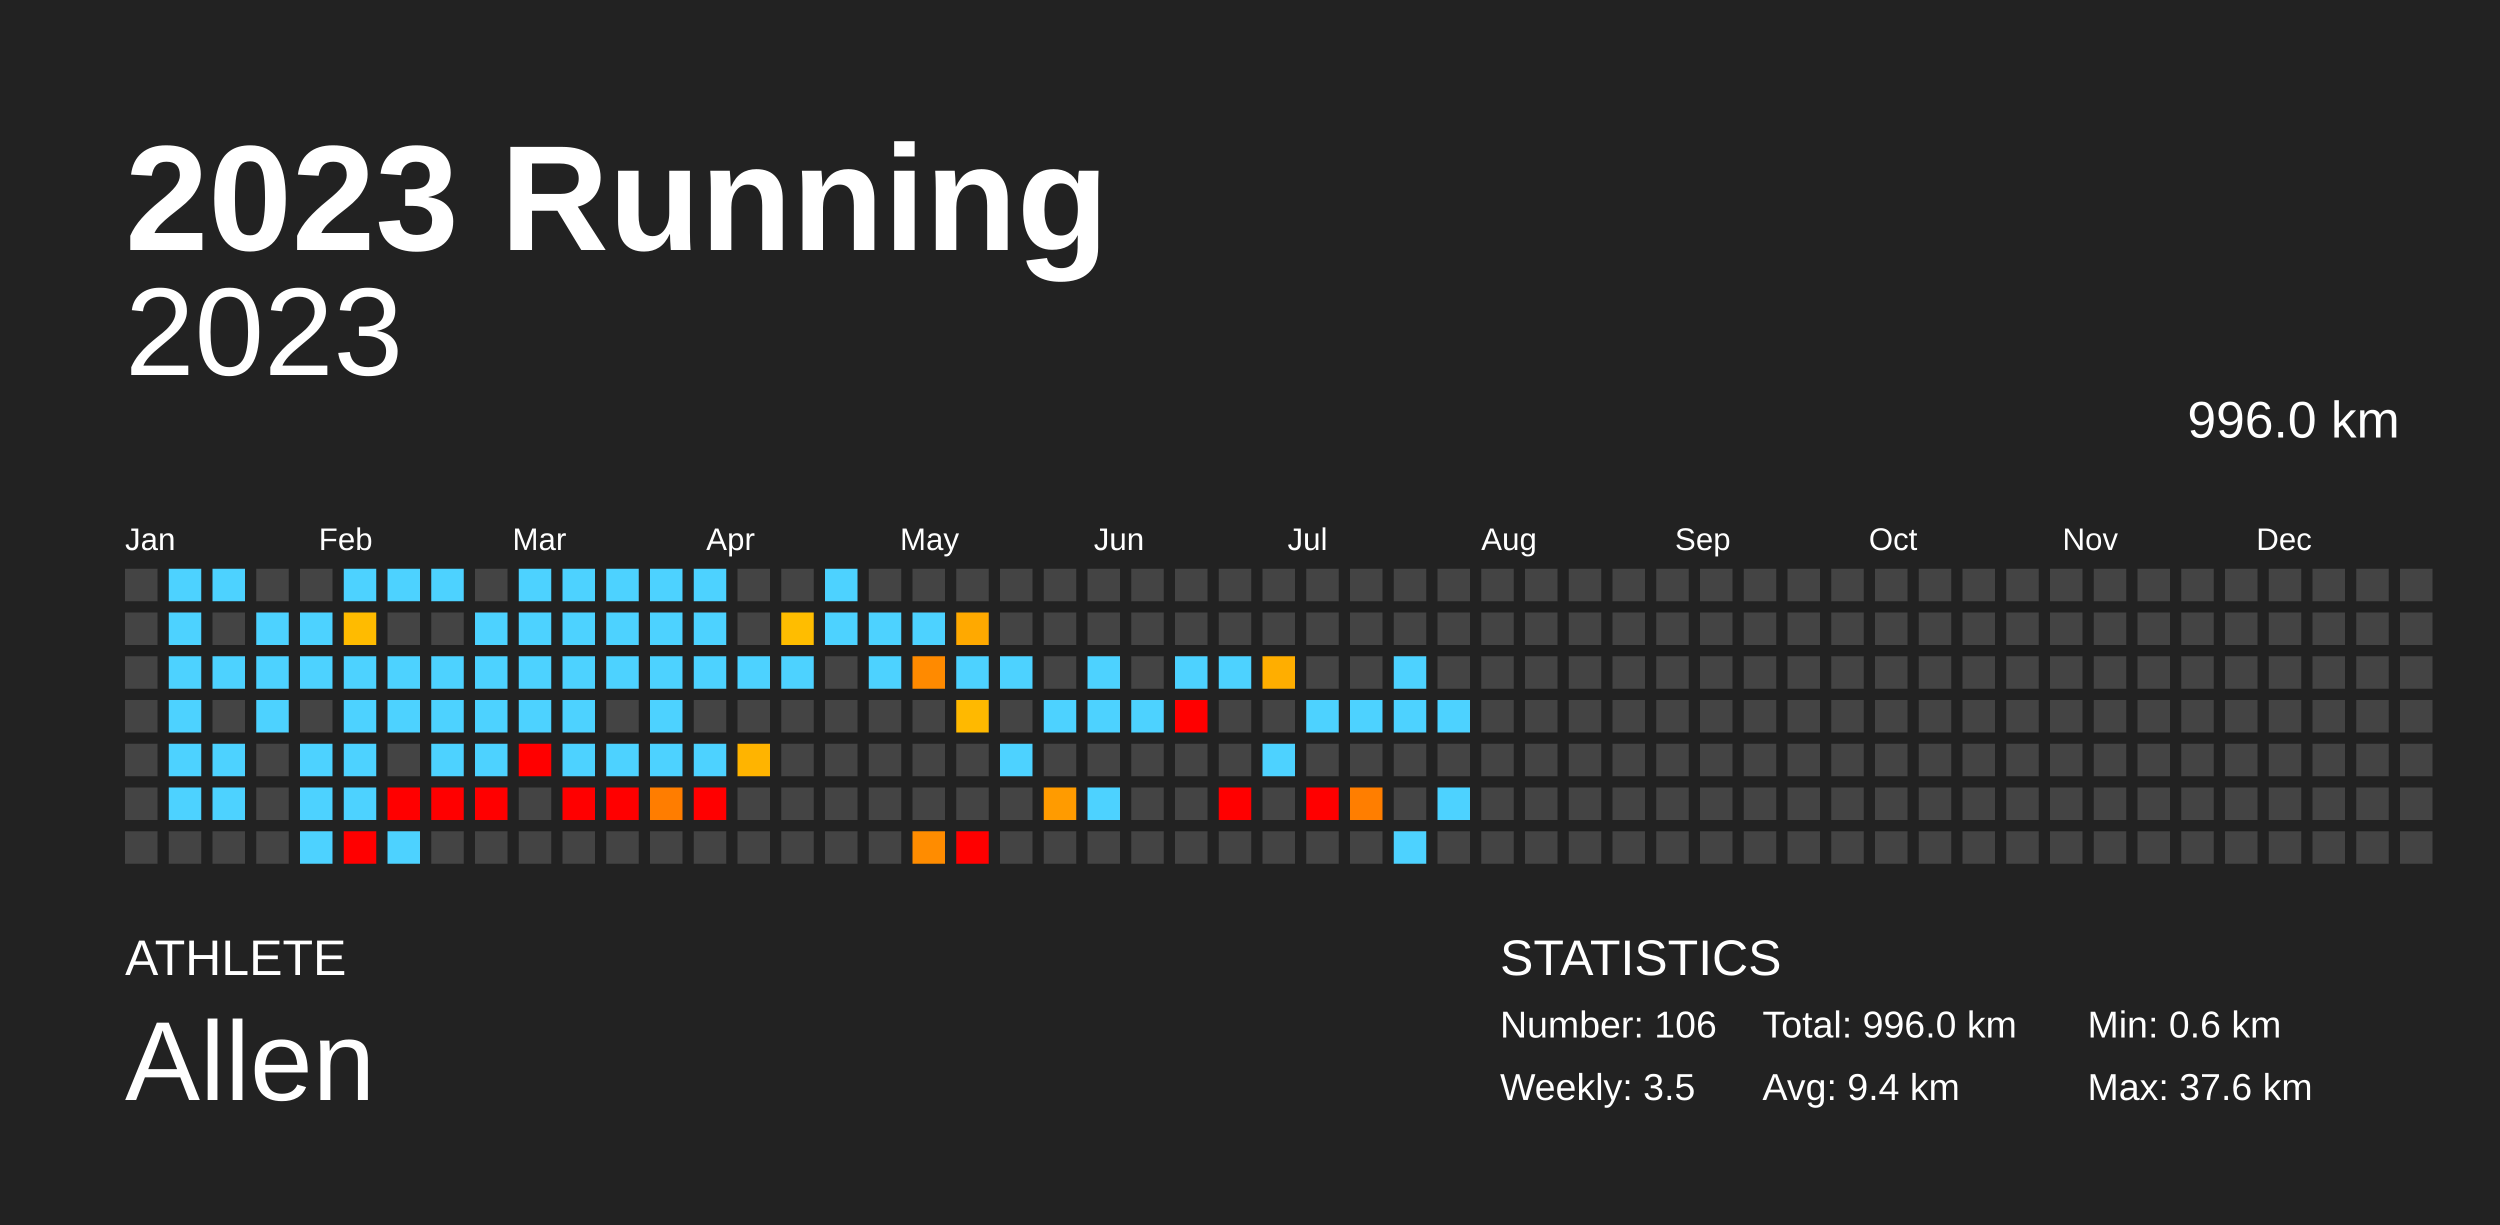
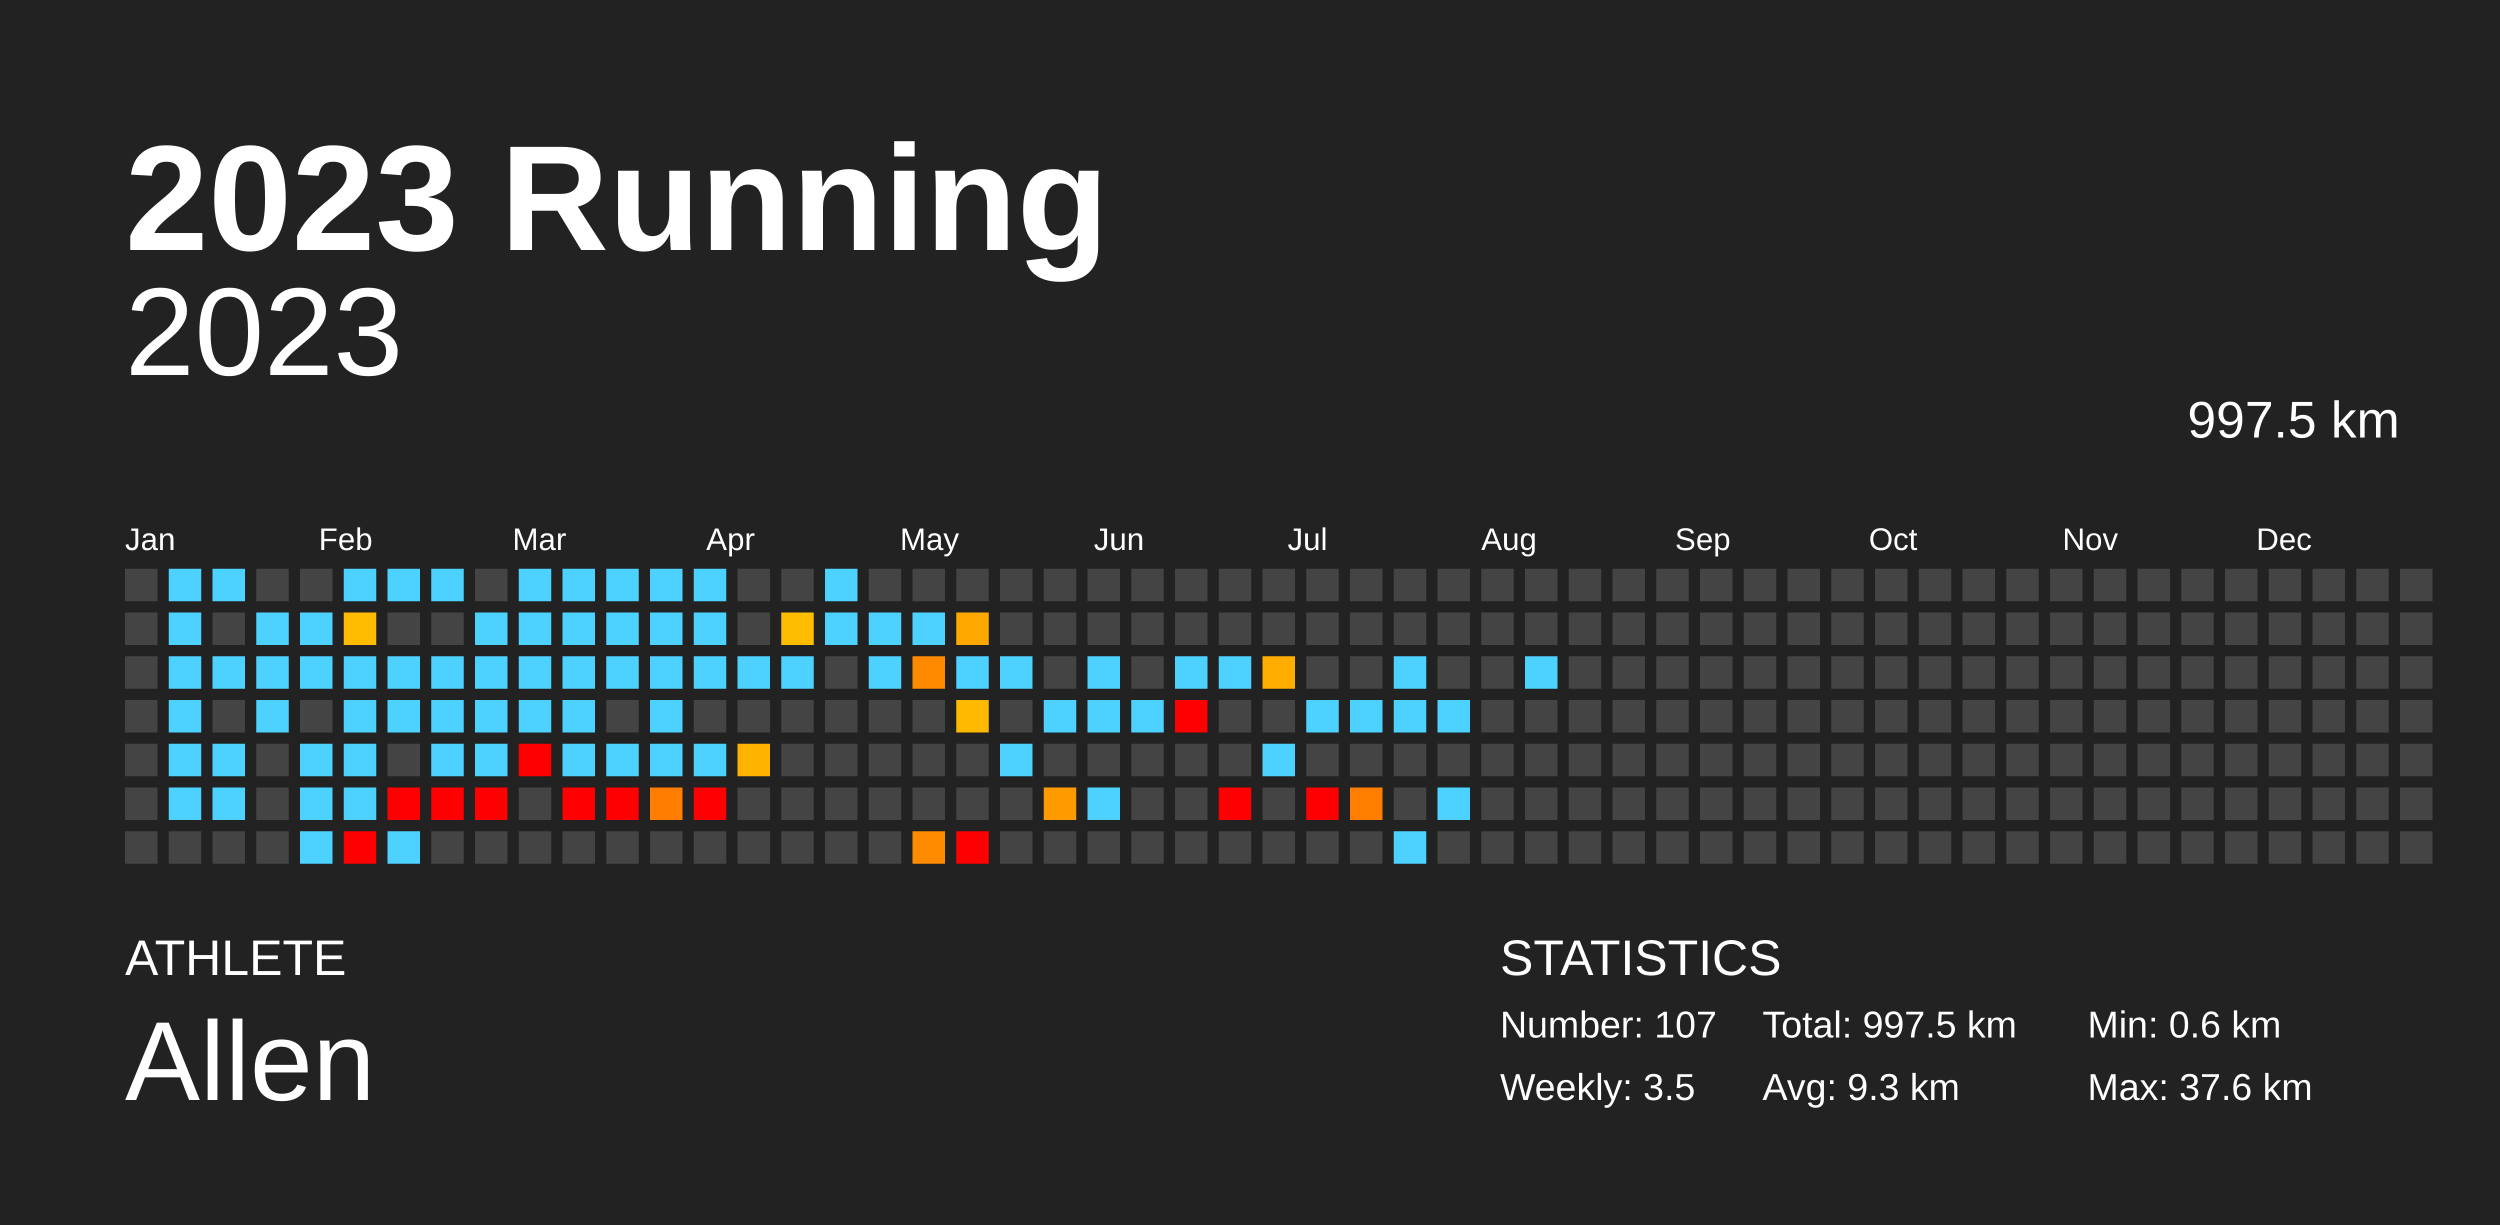
<svg xmlns="http://www.w3.org/2000/svg" baseProfile="full" height="98mm" version="1.1" viewBox="0,0,200,98" width="200mm">
  <defs />
  <rect fill="#222222" height="98" width="200" x="0" y="0" />
  <text fill="#FFFFFF" style="font-size:12px; font-family:Arial; font-weight:bold;" x="10" y="20">2023 Running</text>
  <text fill="#FFFFFF" style="font-size:4px; font-family:Arial" x="10" y="78">ATHLETE</text>
  <text fill="#FFFFFF" style="font-size:9px; font-family:Arial" x="10" y="88">Allen</text>
  <text fill="#FFFFFF" style="font-size:4px; font-family:Arial" x="120" y="78">STATISTICS</text>
-   <text fill="#FFFFFF" style="font-size:3px; font-family:Arial" x="120" y="83">Number: 106</text>
+   <text fill="#FFFFFF" style="font-size:3px; font-family:Arial" x="120" y="83">Number: 107</text>
  <text fill="#FFFFFF" style="font-size:3px; font-family:Arial" x="120" y="88">Weekly: 3.5</text>
-   <text fill="#FFFFFF" style="font-size:3px; font-family:Arial" x="141" y="83">Total: 996.0 km</text>
-   <text fill="#FFFFFF" style="font-size:3px; font-family:Arial" x="141" y="88">Avg: 9.4 km</text>
+   <text fill="#FFFFFF" style="font-size:3px; font-family:Arial" x="141" y="83">Total: 997.5 km</text>
+   <text fill="#FFFFFF" style="font-size:3px; font-family:Arial" x="141" y="88">Avg: 9.3 km</text>
  <text fill="#FFFFFF" style="font-size:3px; font-family:Arial" x="167" y="83">Min: 0.6 km</text>
  <text fill="#FFFFFF" style="font-size:3px; font-family:Arial" x="167" y="88">Max: 37.6 km</text>
  <text alignment-baseline="hanging" fill="#FFFFFF" style="font-size:10.0px; font-family:Arial;" x="10" y="30">2023</text>
-   <text alignment-baseline="hanging" fill="#FFFFFF" style="font-size:4.125px; font-family:Arial;" x="175" y="35">996.0 km</text>
+   <text alignment-baseline="hanging" fill="#FFFFFF" style="font-size:4.125px; font-family:Arial;" x="175" y="35">997.5 km</text>
  <text fill="#FFFFFF" style="font-size:2.5px; font-family:Arial" x="10.0" y="44">Jan</text>
  <text fill="#FFFFFF" style="font-size:2.5px; font-family:Arial" x="25.5" y="44">Feb</text>
  <text fill="#FFFFFF" style="font-size:2.5px; font-family:Arial" x="41.0" y="44">Mar</text>
  <text fill="#FFFFFF" style="font-size:2.5px; font-family:Arial" x="56.5" y="44">Apr</text>
  <text fill="#FFFFFF" style="font-size:2.5px; font-family:Arial" x="72.0" y="44">May</text>
  <text fill="#FFFFFF" style="font-size:2.5px; font-family:Arial" x="87.5" y="44">Jun</text>
  <text fill="#FFFFFF" style="font-size:2.5px; font-family:Arial" x="103.0" y="44">Jul</text>
  <text fill="#FFFFFF" style="font-size:2.5px; font-family:Arial" x="118.5" y="44">Aug</text>
  <text fill="#FFFFFF" style="font-size:2.5px; font-family:Arial" x="134.0" y="44">Sep</text>
  <text fill="#FFFFFF" style="font-size:2.5px; font-family:Arial" x="149.5" y="44">Oct</text>
  <text fill="#FFFFFF" style="font-size:2.5px; font-family:Arial" x="165.0" y="44">Nov</text>
  <text fill="#FFFFFF" style="font-size:2.5px; font-family:Arial" x="180.5" y="44">Dec</text>
  <rect fill="#444444" height="2.6" width="2.6" x="10.0" y="45.5" />
  <rect fill="#444444" height="2.6" width="2.6" x="10.0" y="49.0" />
  <rect fill="#444444" height="2.6" width="2.6" x="10.0" y="52.5" />
  <rect fill="#444444" height="2.6" width="2.6" x="10.0" y="56.0" />
  <rect fill="#444444" height="2.6" width="2.6" x="10.0" y="59.5" />
  <rect fill="#444444" height="2.6" width="2.6" x="10.0" y="63.0" />
  <rect fill="#444444" height="2.6" width="2.6" x="10.0" y="66.5" />
  <rect fill="#4dd2ff" height="2.6" width="2.6" x="13.5" y="45.5" />
  <rect fill="#4dd2ff" height="2.6" width="2.6" x="13.5" y="49.0" />
  <rect fill="#4dd2ff" height="2.6" width="2.6" x="13.5" y="52.5" />
  <rect fill="#4dd2ff" height="2.6" width="2.6" x="13.5" y="56.0" />
  <rect fill="#4dd2ff" height="2.6" width="2.6" x="13.5" y="59.5" />
  <rect fill="#4dd2ff" height="2.6" width="2.6" x="13.5" y="63.0" />
  <rect fill="#444444" height="2.6" width="2.6" x="13.5" y="66.5" />
  <rect fill="#4dd2ff" height="2.6" width="2.6" x="17.0" y="45.5" />
  <rect fill="#444444" height="2.6" width="2.6" x="17.0" y="49.0" />
  <rect fill="#4dd2ff" height="2.6" width="2.6" x="17.0" y="52.5" />
  <rect fill="#444444" height="2.6" width="2.6" x="17.0" y="56.0" />
  <rect fill="#4dd2ff" height="2.6" width="2.6" x="17.0" y="59.5" />
  <rect fill="#4dd2ff" height="2.6" width="2.6" x="17.0" y="63.0" />
  <rect fill="#444444" height="2.6" width="2.6" x="17.0" y="66.5" />
  <rect fill="#444444" height="2.6" width="2.6" x="20.5" y="45.5" />
  <rect fill="#4dd2ff" height="2.6" width="2.6" x="20.5" y="49.0" />
  <rect fill="#4dd2ff" height="2.6" width="2.6" x="20.5" y="52.5" />
  <rect fill="#4dd2ff" height="2.6" width="2.6" x="20.5" y="56.0" />
  <rect fill="#444444" height="2.6" width="2.6" x="20.5" y="59.5" />
  <rect fill="#444444" height="2.6" width="2.6" x="20.5" y="63.0" />
  <rect fill="#444444" height="2.6" width="2.6" x="20.5" y="66.5" />
  <rect fill="#444444" height="2.6" width="2.6" x="24.0" y="45.5" />
  <rect fill="#4dd2ff" height="2.6" width="2.6" x="24.0" y="49.0" />
  <rect fill="#4dd2ff" height="2.6" width="2.6" x="24.0" y="52.5" />
  <rect fill="#444444" height="2.6" width="2.6" x="24.0" y="56.0" />
  <rect fill="#4dd2ff" height="2.6" width="2.6" x="24.0" y="59.5" />
  <rect fill="#4dd2ff" height="2.6" width="2.6" x="24.0" y="63.0" />
  <rect fill="#4dd2ff" height="2.6" width="2.6" x="24.0" y="66.5" />
  <rect fill="#4dd2ff" height="2.6" width="2.6" x="27.5" y="45.5" />
  <rect fill="#ffbb00" height="2.6" width="2.6" x="27.5" y="49.0" />
  <rect fill="#4dd2ff" height="2.6" width="2.6" x="27.5" y="52.5" />
  <rect fill="#4dd2ff" height="2.6" width="2.6" x="27.5" y="56.0" />
  <rect fill="#4dd2ff" height="2.6" width="2.6" x="27.5" y="59.5" />
  <rect fill="#4dd2ff" height="2.6" width="2.6" x="27.5" y="63.0" />
  <rect fill="red" height="2.6" width="2.6" x="27.5" y="66.5" />
  <rect fill="#4dd2ff" height="2.6" width="2.6" x="31.0" y="45.5" />
  <rect fill="#444444" height="2.6" width="2.6" x="31.0" y="49.0" />
  <rect fill="#4dd2ff" height="2.6" width="2.6" x="31.0" y="52.5" />
  <rect fill="#4dd2ff" height="2.6" width="2.6" x="31.0" y="56.0" />
  <rect fill="#444444" height="2.6" width="2.6" x="31.0" y="59.5" />
  <rect fill="red" height="2.6" width="2.6" x="31.0" y="63.0" />
  <rect fill="#4dd2ff" height="2.6" width="2.6" x="31.0" y="66.5" />
  <rect fill="#4dd2ff" height="2.6" width="2.6" x="34.5" y="45.5" />
  <rect fill="#444444" height="2.6" width="2.6" x="34.5" y="49.0" />
  <rect fill="#4dd2ff" height="2.6" width="2.6" x="34.5" y="52.5" />
  <rect fill="#4dd2ff" height="2.6" width="2.6" x="34.5" y="56.0" />
  <rect fill="#4dd2ff" height="2.6" width="2.6" x="34.5" y="59.5" />
  <rect fill="red" height="2.6" width="2.6" x="34.5" y="63.0" />
  <rect fill="#444444" height="2.6" width="2.6" x="34.5" y="66.5" />
  <rect fill="#444444" height="2.6" width="2.6" x="38.0" y="45.5" />
  <rect fill="#4dd2ff" height="2.6" width="2.6" x="38.0" y="49.0" />
  <rect fill="#4dd2ff" height="2.6" width="2.6" x="38.0" y="52.5" />
  <rect fill="#4dd2ff" height="2.6" width="2.6" x="38.0" y="56.0" />
  <rect fill="#4dd2ff" height="2.6" width="2.6" x="38.0" y="59.5" />
  <rect fill="red" height="2.6" width="2.6" x="38.0" y="63.0" />
  <rect fill="#444444" height="2.6" width="2.6" x="38.0" y="66.5" />
  <rect fill="#4dd2ff" height="2.6" width="2.6" x="41.5" y="45.5" />
  <rect fill="#4dd2ff" height="2.6" width="2.6" x="41.5" y="49.0" />
  <rect fill="#4dd2ff" height="2.6" width="2.6" x="41.5" y="52.5" />
  <rect fill="#4dd2ff" height="2.6" width="2.6" x="41.5" y="56.0" />
  <rect fill="red" height="2.6" width="2.6" x="41.5" y="59.5" />
  <rect fill="#444444" height="2.6" width="2.6" x="41.5" y="63.0" />
  <rect fill="#444444" height="2.6" width="2.6" x="41.5" y="66.5" />
  <rect fill="#4dd2ff" height="2.6" width="2.6" x="45.0" y="45.5" />
  <rect fill="#4dd2ff" height="2.6" width="2.6" x="45.0" y="49.0" />
  <rect fill="#4dd2ff" height="2.6" width="2.6" x="45.0" y="52.5" />
  <rect fill="#4dd2ff" height="2.6" width="2.6" x="45.0" y="56.0" />
  <rect fill="#4dd2ff" height="2.6" width="2.6" x="45.0" y="59.5" />
  <rect fill="red" height="2.6" width="2.6" x="45.0" y="63.0" />
  <rect fill="#444444" height="2.6" width="2.6" x="45.0" y="66.5" />
  <rect fill="#4dd2ff" height="2.6" width="2.6" x="48.5" y="45.5" />
  <rect fill="#4dd2ff" height="2.6" width="2.6" x="48.5" y="49.0" />
  <rect fill="#4dd2ff" height="2.6" width="2.6" x="48.5" y="52.5" />
  <rect fill="#444444" height="2.6" width="2.6" x="48.5" y="56.0" />
  <rect fill="#4dd2ff" height="2.6" width="2.6" x="48.5" y="59.5" />
  <rect fill="red" height="2.6" width="2.6" x="48.5" y="63.0" />
  <rect fill="#444444" height="2.6" width="2.6" x="48.5" y="66.5" />
  <rect fill="#4dd2ff" height="2.6" width="2.6" x="52.0" y="45.5" />
  <rect fill="#4dd2ff" height="2.6" width="2.6" x="52.0" y="49.0" />
  <rect fill="#4dd2ff" height="2.6" width="2.6" x="52.0" y="52.5" />
  <rect fill="#4dd2ff" height="2.6" width="2.6" x="52.0" y="56.0" />
  <rect fill="#4dd2ff" height="2.6" width="2.6" x="52.0" y="59.5" />
  <rect fill="#ff7d00" height="2.6" width="2.6" x="52.0" y="63.0" />
  <rect fill="#444444" height="2.6" width="2.6" x="52.0" y="66.5" />
  <rect fill="#4dd2ff" height="2.6" width="2.6" x="55.5" y="45.5" />
  <rect fill="#4dd2ff" height="2.6" width="2.6" x="55.5" y="49.0" />
  <rect fill="#4dd2ff" height="2.6" width="2.6" x="55.5" y="52.5" />
  <rect fill="#444444" height="2.6" width="2.6" x="55.5" y="56.0" />
  <rect fill="#4dd2ff" height="2.6" width="2.6" x="55.5" y="59.5" />
  <rect fill="red" height="2.6" width="2.6" x="55.5" y="63.0" />
  <rect fill="#444444" height="2.6" width="2.6" x="55.5" y="66.5" />
  <rect fill="#444444" height="2.6" width="2.6" x="59.0" y="45.5" />
  <rect fill="#444444" height="2.6" width="2.6" x="59.0" y="49.0" />
  <rect fill="#4dd2ff" height="2.6" width="2.6" x="59.0" y="52.5" />
  <rect fill="#444444" height="2.6" width="2.6" x="59.0" y="56.0" />
  <rect fill="#ffb400" height="2.6" width="2.6" x="59.0" y="59.5" />
  <rect fill="#444444" height="2.6" width="2.6" x="59.0" y="63.0" />
  <rect fill="#444444" height="2.6" width="2.6" x="59.0" y="66.5" />
  <rect fill="#444444" height="2.6" width="2.6" x="62.5" y="45.5" />
  <rect fill="#ffbd00" height="2.6" width="2.6" x="62.5" y="49.0" />
  <rect fill="#4dd2ff" height="2.6" width="2.6" x="62.5" y="52.5" />
  <rect fill="#444444" height="2.6" width="2.6" x="62.5" y="56.0" />
  <rect fill="#444444" height="2.6" width="2.6" x="62.5" y="59.5" />
  <rect fill="#444444" height="2.6" width="2.6" x="62.5" y="63.0" />
  <rect fill="#444444" height="2.6" width="2.6" x="62.5" y="66.5" />
  <rect fill="#4dd2ff" height="2.6" width="2.6" x="66.0" y="45.5" />
  <rect fill="#4dd2ff" height="2.6" width="2.6" x="66.0" y="49.0" />
  <rect fill="#444444" height="2.6" width="2.6" x="66.0" y="52.5" />
  <rect fill="#444444" height="2.6" width="2.6" x="66.0" y="56.0" />
  <rect fill="#444444" height="2.6" width="2.6" x="66.0" y="59.5" />
  <rect fill="#444444" height="2.6" width="2.6" x="66.0" y="63.0" />
  <rect fill="#444444" height="2.6" width="2.6" x="66.0" y="66.5" />
  <rect fill="#444444" height="2.6" width="2.6" x="69.5" y="45.5" />
  <rect fill="#4dd2ff" height="2.6" width="2.6" x="69.5" y="49.0" />
  <rect fill="#4dd2ff" height="2.6" width="2.6" x="69.5" y="52.5" />
  <rect fill="#444444" height="2.6" width="2.6" x="69.5" y="56.0" />
  <rect fill="#444444" height="2.6" width="2.6" x="69.5" y="59.5" />
  <rect fill="#444444" height="2.6" width="2.6" x="69.5" y="63.0" />
  <rect fill="#444444" height="2.6" width="2.6" x="69.5" y="66.5" />
  <rect fill="#444444" height="2.6" width="2.6" x="73.0" y="45.5" />
  <rect fill="#4dd2ff" height="2.6" width="2.6" x="73.0" y="49.0" />
  <rect fill="#ff8a00" height="2.6" width="2.6" x="73.0" y="52.5" />
  <rect fill="#444444" height="2.6" width="2.6" x="73.0" y="56.0" />
  <rect fill="#444444" height="2.6" width="2.6" x="73.0" y="59.5" />
  <rect fill="#444444" height="2.6" width="2.6" x="73.0" y="63.0" />
  <rect fill="#ff8c00" height="2.6" width="2.6" x="73.0" y="66.5" />
  <rect fill="#444444" height="2.6" width="2.6" x="76.5" y="45.5" />
  <rect fill="#ffa900" height="2.6" width="2.6" x="76.5" y="49.0" />
  <rect fill="#4dd2ff" height="2.6" width="2.6" x="76.5" y="52.5" />
  <rect fill="#ffb900" height="2.6" width="2.6" x="76.5" y="56.0" />
  <rect fill="#444444" height="2.6" width="2.6" x="76.5" y="59.5" />
  <rect fill="#444444" height="2.6" width="2.6" x="76.5" y="63.0" />
  <rect fill="red" height="2.6" width="2.6" x="76.5" y="66.5" />
  <rect fill="#444444" height="2.6" width="2.6" x="80.0" y="45.5" />
  <rect fill="#444444" height="2.6" width="2.6" x="80.0" y="49.0" />
  <rect fill="#4dd2ff" height="2.6" width="2.6" x="80.0" y="52.5" />
  <rect fill="#444444" height="2.6" width="2.6" x="80.0" y="56.0" />
  <rect fill="#4dd2ff" height="2.6" width="2.6" x="80.0" y="59.5" />
  <rect fill="#444444" height="2.6" width="2.6" x="80.0" y="63.0" />
  <rect fill="#444444" height="2.6" width="2.6" x="80.0" y="66.5" />
  <rect fill="#444444" height="2.6" width="2.6" x="83.5" y="45.5" />
  <rect fill="#444444" height="2.6" width="2.6" x="83.5" y="49.0" />
  <rect fill="#444444" height="2.6" width="2.6" x="83.5" y="52.5" />
  <rect fill="#4dd2ff" height="2.6" width="2.6" x="83.5" y="56.0" />
  <rect fill="#444444" height="2.6" width="2.6" x="83.5" y="59.5" />
  <rect fill="#ff9b00" height="2.6" width="2.6" x="83.5" y="63.0" />
  <rect fill="#444444" height="2.6" width="2.6" x="83.5" y="66.5" />
  <rect fill="#444444" height="2.6" width="2.6" x="87.0" y="45.5" />
  <rect fill="#444444" height="2.6" width="2.6" x="87.0" y="49.0" />
  <rect fill="#4dd2ff" height="2.6" width="2.6" x="87.0" y="52.5" />
  <rect fill="#4dd2ff" height="2.6" width="2.6" x="87.0" y="56.0" />
  <rect fill="#444444" height="2.6" width="2.6" x="87.0" y="59.5" />
  <rect fill="#4dd2ff" height="2.6" width="2.6" x="87.0" y="63.0" />
  <rect fill="#444444" height="2.6" width="2.6" x="87.0" y="66.5" />
  <rect fill="#444444" height="2.6" width="2.6" x="90.5" y="45.5" />
  <rect fill="#444444" height="2.6" width="2.6" x="90.5" y="49.0" />
  <rect fill="#444444" height="2.6" width="2.6" x="90.5" y="52.5" />
  <rect fill="#4dd2ff" height="2.6" width="2.6" x="90.5" y="56.0" />
  <rect fill="#444444" height="2.6" width="2.6" x="90.5" y="59.5" />
  <rect fill="#444444" height="2.6" width="2.6" x="90.5" y="63.0" />
  <rect fill="#444444" height="2.6" width="2.6" x="90.5" y="66.5" />
  <rect fill="#444444" height="2.6" width="2.6" x="94.0" y="45.5" />
  <rect fill="#444444" height="2.6" width="2.6" x="94.0" y="49.0" />
  <rect fill="#4dd2ff" height="2.6" width="2.6" x="94.0" y="52.5" />
  <rect fill="red" height="2.6" width="2.6" x="94.0" y="56.0" />
  <rect fill="#444444" height="2.6" width="2.6" x="94.0" y="59.5" />
  <rect fill="#444444" height="2.6" width="2.6" x="94.0" y="63.0" />
  <rect fill="#444444" height="2.6" width="2.6" x="94.0" y="66.5" />
  <rect fill="#444444" height="2.6" width="2.6" x="97.5" y="45.5" />
  <rect fill="#444444" height="2.6" width="2.6" x="97.5" y="49.0" />
  <rect fill="#4dd2ff" height="2.6" width="2.6" x="97.5" y="52.5" />
  <rect fill="#444444" height="2.6" width="2.6" x="97.5" y="56.0" />
  <rect fill="#444444" height="2.6" width="2.6" x="97.5" y="59.5" />
  <rect fill="red" height="2.6" width="2.6" x="97.5" y="63.0" />
  <rect fill="#444444" height="2.6" width="2.6" x="97.5" y="66.5" />
  <rect fill="#444444" height="2.6" width="2.6" x="101.0" y="45.5" />
  <rect fill="#444444" height="2.6" width="2.6" x="101.0" y="49.0" />
  <rect fill="#ffae00" height="2.6" width="2.6" x="101.0" y="52.5" />
  <rect fill="#444444" height="2.6" width="2.6" x="101.0" y="56.0" />
  <rect fill="#4dd2ff" height="2.6" width="2.6" x="101.0" y="59.5" />
  <rect fill="#444444" height="2.6" width="2.6" x="101.0" y="63.0" />
  <rect fill="#444444" height="2.6" width="2.6" x="101.0" y="66.5" />
  <rect fill="#444444" height="2.6" width="2.6" x="104.5" y="45.5" />
  <rect fill="#444444" height="2.6" width="2.6" x="104.5" y="49.0" />
  <rect fill="#444444" height="2.6" width="2.6" x="104.5" y="52.5" />
  <rect fill="#4dd2ff" height="2.6" width="2.6" x="104.5" y="56.0" />
  <rect fill="#444444" height="2.6" width="2.6" x="104.5" y="59.5" />
  <rect fill="red" height="2.6" width="2.6" x="104.5" y="63.0" />
  <rect fill="#444444" height="2.6" width="2.6" x="104.5" y="66.5" />
  <rect fill="#444444" height="2.6" width="2.6" x="108.0" y="45.5" />
  <rect fill="#444444" height="2.6" width="2.6" x="108.0" y="49.0" />
  <rect fill="#444444" height="2.6" width="2.6" x="108.0" y="52.5" />
  <rect fill="#4dd2ff" height="2.6" width="2.6" x="108.0" y="56.0" />
  <rect fill="#444444" height="2.6" width="2.6" x="108.0" y="59.5" />
  <rect fill="#ff7e00" height="2.6" width="2.6" x="108.0" y="63.0" />
  <rect fill="#444444" height="2.6" width="2.6" x="108.0" y="66.5" />
  <rect fill="#444444" height="2.6" width="2.6" x="111.5" y="45.5" />
  <rect fill="#444444" height="2.6" width="2.6" x="111.5" y="49.0" />
  <rect fill="#4dd2ff" height="2.6" width="2.6" x="111.5" y="52.5" />
  <rect fill="#4dd2ff" height="2.6" width="2.6" x="111.5" y="56.0" />
  <rect fill="#444444" height="2.6" width="2.6" x="111.5" y="59.5" />
  <rect fill="#444444" height="2.6" width="2.6" x="111.5" y="63.0" />
  <rect fill="#4dd2ff" height="2.6" width="2.6" x="111.5" y="66.5" />
  <rect fill="#444444" height="2.6" width="2.6" x="115.0" y="45.5" />
  <rect fill="#444444" height="2.6" width="2.6" x="115.0" y="49.0" />
  <rect fill="#444444" height="2.6" width="2.6" x="115.0" y="52.5" />
  <rect fill="#4dd2ff" height="2.6" width="2.6" x="115.0" y="56.0" />
  <rect fill="#444444" height="2.6" width="2.6" x="115.0" y="59.5" />
  <rect fill="#4dd2ff" height="2.6" width="2.6" x="115.0" y="63.0" />
  <rect fill="#444444" height="2.6" width="2.6" x="115.0" y="66.5" />
  <rect fill="#444444" height="2.6" width="2.6" x="118.5" y="45.5" />
  <rect fill="#444444" height="2.6" width="2.6" x="118.5" y="49.0" />
  <rect fill="#444444" height="2.6" width="2.6" x="118.5" y="52.5" />
  <rect fill="#444444" height="2.6" width="2.6" x="118.5" y="56.0" />
  <rect fill="#444444" height="2.6" width="2.6" x="118.5" y="59.5" />
  <rect fill="#444444" height="2.6" width="2.6" x="118.5" y="63.0" />
  <rect fill="#444444" height="2.6" width="2.6" x="118.5" y="66.5" />
  <rect fill="#444444" height="2.6" width="2.6" x="122.0" y="45.5" />
  <rect fill="#444444" height="2.6" width="2.6" x="122.0" y="49.0" />
-   <rect fill="#444444" height="2.6" width="2.6" x="122.0" y="52.5" />
+   <rect fill="#4dd2ff" height="2.6" width="2.6" x="122.0" y="52.5" />
  <rect fill="#444444" height="2.6" width="2.6" x="122.0" y="56.0" />
  <rect fill="#444444" height="2.6" width="2.6" x="122.0" y="59.5" />
  <rect fill="#444444" height="2.6" width="2.6" x="122.0" y="63.0" />
  <rect fill="#444444" height="2.6" width="2.6" x="122.0" y="66.5" />
  <rect fill="#444444" height="2.6" width="2.6" x="125.5" y="45.5" />
  <rect fill="#444444" height="2.6" width="2.6" x="125.5" y="49.0" />
  <rect fill="#444444" height="2.6" width="2.6" x="125.5" y="52.5" />
  <rect fill="#444444" height="2.6" width="2.6" x="125.5" y="56.0" />
  <rect fill="#444444" height="2.6" width="2.6" x="125.5" y="59.5" />
  <rect fill="#444444" height="2.6" width="2.6" x="125.5" y="63.0" />
  <rect fill="#444444" height="2.6" width="2.6" x="125.5" y="66.5" />
  <rect fill="#444444" height="2.6" width="2.6" x="129.0" y="45.5" />
  <rect fill="#444444" height="2.6" width="2.6" x="129.0" y="49.0" />
  <rect fill="#444444" height="2.6" width="2.6" x="129.0" y="52.5" />
  <rect fill="#444444" height="2.6" width="2.6" x="129.0" y="56.0" />
  <rect fill="#444444" height="2.6" width="2.6" x="129.0" y="59.5" />
  <rect fill="#444444" height="2.6" width="2.6" x="129.0" y="63.0" />
  <rect fill="#444444" height="2.6" width="2.6" x="129.0" y="66.5" />
  <rect fill="#444444" height="2.6" width="2.6" x="132.5" y="45.5" />
  <rect fill="#444444" height="2.6" width="2.6" x="132.5" y="49.0" />
  <rect fill="#444444" height="2.6" width="2.6" x="132.5" y="52.5" />
  <rect fill="#444444" height="2.6" width="2.6" x="132.5" y="56.0" />
  <rect fill="#444444" height="2.6" width="2.6" x="132.5" y="59.5" />
  <rect fill="#444444" height="2.6" width="2.6" x="132.5" y="63.0" />
  <rect fill="#444444" height="2.6" width="2.6" x="132.5" y="66.5" />
  <rect fill="#444444" height="2.6" width="2.6" x="136.0" y="45.5" />
  <rect fill="#444444" height="2.6" width="2.6" x="136.0" y="49.0" />
  <rect fill="#444444" height="2.6" width="2.6" x="136.0" y="52.5" />
  <rect fill="#444444" height="2.6" width="2.6" x="136.0" y="56.0" />
  <rect fill="#444444" height="2.6" width="2.6" x="136.0" y="59.5" />
  <rect fill="#444444" height="2.6" width="2.6" x="136.0" y="63.0" />
  <rect fill="#444444" height="2.6" width="2.6" x="136.0" y="66.5" />
  <rect fill="#444444" height="2.6" width="2.6" x="139.5" y="45.5" />
  <rect fill="#444444" height="2.6" width="2.6" x="139.5" y="49.0" />
  <rect fill="#444444" height="2.6" width="2.6" x="139.5" y="52.5" />
  <rect fill="#444444" height="2.6" width="2.6" x="139.5" y="56.0" />
  <rect fill="#444444" height="2.6" width="2.6" x="139.5" y="59.5" />
  <rect fill="#444444" height="2.6" width="2.6" x="139.5" y="63.0" />
  <rect fill="#444444" height="2.6" width="2.6" x="139.5" y="66.5" />
  <rect fill="#444444" height="2.6" width="2.6" x="143.0" y="45.5" />
  <rect fill="#444444" height="2.6" width="2.6" x="143.0" y="49.0" />
  <rect fill="#444444" height="2.6" width="2.6" x="143.0" y="52.5" />
  <rect fill="#444444" height="2.6" width="2.6" x="143.0" y="56.0" />
  <rect fill="#444444" height="2.6" width="2.6" x="143.0" y="59.5" />
  <rect fill="#444444" height="2.6" width="2.6" x="143.0" y="63.0" />
  <rect fill="#444444" height="2.6" width="2.6" x="143.0" y="66.5" />
  <rect fill="#444444" height="2.6" width="2.6" x="146.5" y="45.5" />
  <rect fill="#444444" height="2.6" width="2.6" x="146.5" y="49.0" />
  <rect fill="#444444" height="2.6" width="2.6" x="146.5" y="52.5" />
  <rect fill="#444444" height="2.6" width="2.6" x="146.5" y="56.0" />
  <rect fill="#444444" height="2.6" width="2.6" x="146.5" y="59.5" />
  <rect fill="#444444" height="2.6" width="2.6" x="146.5" y="63.0" />
  <rect fill="#444444" height="2.6" width="2.6" x="146.5" y="66.5" />
  <rect fill="#444444" height="2.6" width="2.6" x="150.0" y="45.5" />
  <rect fill="#444444" height="2.6" width="2.6" x="150.0" y="49.0" />
  <rect fill="#444444" height="2.6" width="2.6" x="150.0" y="52.5" />
  <rect fill="#444444" height="2.6" width="2.6" x="150.0" y="56.0" />
  <rect fill="#444444" height="2.6" width="2.6" x="150.0" y="59.5" />
  <rect fill="#444444" height="2.6" width="2.6" x="150.0" y="63.0" />
  <rect fill="#444444" height="2.6" width="2.6" x="150.0" y="66.5" />
  <rect fill="#444444" height="2.6" width="2.6" x="153.5" y="45.5" />
  <rect fill="#444444" height="2.6" width="2.6" x="153.5" y="49.0" />
  <rect fill="#444444" height="2.6" width="2.6" x="153.5" y="52.5" />
  <rect fill="#444444" height="2.6" width="2.6" x="153.5" y="56.0" />
  <rect fill="#444444" height="2.6" width="2.6" x="153.5" y="59.5" />
  <rect fill="#444444" height="2.6" width="2.6" x="153.5" y="63.0" />
  <rect fill="#444444" height="2.6" width="2.6" x="153.5" y="66.5" />
  <rect fill="#444444" height="2.6" width="2.6" x="157.0" y="45.5" />
  <rect fill="#444444" height="2.6" width="2.6" x="157.0" y="49.0" />
  <rect fill="#444444" height="2.6" width="2.6" x="157.0" y="52.5" />
  <rect fill="#444444" height="2.6" width="2.6" x="157.0" y="56.0" />
  <rect fill="#444444" height="2.6" width="2.6" x="157.0" y="59.5" />
  <rect fill="#444444" height="2.6" width="2.6" x="157.0" y="63.0" />
  <rect fill="#444444" height="2.6" width="2.6" x="157.0" y="66.5" />
  <rect fill="#444444" height="2.6" width="2.6" x="160.5" y="45.5" />
  <rect fill="#444444" height="2.6" width="2.6" x="160.5" y="49.0" />
  <rect fill="#444444" height="2.6" width="2.6" x="160.5" y="52.5" />
  <rect fill="#444444" height="2.6" width="2.6" x="160.5" y="56.0" />
  <rect fill="#444444" height="2.6" width="2.6" x="160.5" y="59.5" />
  <rect fill="#444444" height="2.6" width="2.6" x="160.5" y="63.0" />
  <rect fill="#444444" height="2.6" width="2.6" x="160.5" y="66.5" />
  <rect fill="#444444" height="2.6" width="2.6" x="164.0" y="45.5" />
  <rect fill="#444444" height="2.6" width="2.6" x="164.0" y="49.0" />
  <rect fill="#444444" height="2.6" width="2.6" x="164.0" y="52.5" />
  <rect fill="#444444" height="2.6" width="2.6" x="164.0" y="56.0" />
  <rect fill="#444444" height="2.6" width="2.6" x="164.0" y="59.5" />
  <rect fill="#444444" height="2.6" width="2.6" x="164.0" y="63.0" />
  <rect fill="#444444" height="2.6" width="2.6" x="164.0" y="66.5" />
  <rect fill="#444444" height="2.6" width="2.6" x="167.5" y="45.5" />
  <rect fill="#444444" height="2.6" width="2.6" x="167.5" y="49.0" />
  <rect fill="#444444" height="2.6" width="2.6" x="167.5" y="52.5" />
  <rect fill="#444444" height="2.6" width="2.6" x="167.5" y="56.0" />
  <rect fill="#444444" height="2.6" width="2.6" x="167.5" y="59.5" />
  <rect fill="#444444" height="2.6" width="2.6" x="167.5" y="63.0" />
  <rect fill="#444444" height="2.6" width="2.6" x="167.5" y="66.5" />
  <rect fill="#444444" height="2.6" width="2.6" x="171.0" y="45.5" />
  <rect fill="#444444" height="2.6" width="2.6" x="171.0" y="49.0" />
  <rect fill="#444444" height="2.6" width="2.6" x="171.0" y="52.5" />
  <rect fill="#444444" height="2.6" width="2.6" x="171.0" y="56.0" />
  <rect fill="#444444" height="2.6" width="2.6" x="171.0" y="59.5" />
  <rect fill="#444444" height="2.6" width="2.6" x="171.0" y="63.0" />
  <rect fill="#444444" height="2.6" width="2.6" x="171.0" y="66.5" />
  <rect fill="#444444" height="2.6" width="2.6" x="174.5" y="45.5" />
  <rect fill="#444444" height="2.6" width="2.6" x="174.5" y="49.0" />
  <rect fill="#444444" height="2.6" width="2.6" x="174.5" y="52.5" />
  <rect fill="#444444" height="2.6" width="2.6" x="174.5" y="56.0" />
  <rect fill="#444444" height="2.6" width="2.6" x="174.5" y="59.5" />
  <rect fill="#444444" height="2.6" width="2.6" x="174.5" y="63.0" />
  <rect fill="#444444" height="2.6" width="2.6" x="174.5" y="66.5" />
  <rect fill="#444444" height="2.6" width="2.6" x="178.0" y="45.5" />
  <rect fill="#444444" height="2.6" width="2.6" x="178.0" y="49.0" />
  <rect fill="#444444" height="2.6" width="2.6" x="178.0" y="52.5" />
  <rect fill="#444444" height="2.6" width="2.6" x="178.0" y="56.0" />
  <rect fill="#444444" height="2.6" width="2.6" x="178.0" y="59.5" />
  <rect fill="#444444" height="2.6" width="2.6" x="178.0" y="63.0" />
  <rect fill="#444444" height="2.6" width="2.6" x="178.0" y="66.5" />
  <rect fill="#444444" height="2.6" width="2.6" x="181.5" y="45.5" />
  <rect fill="#444444" height="2.6" width="2.6" x="181.5" y="49.0" />
  <rect fill="#444444" height="2.6" width="2.6" x="181.5" y="52.5" />
  <rect fill="#444444" height="2.6" width="2.6" x="181.5" y="56.0" />
  <rect fill="#444444" height="2.6" width="2.6" x="181.5" y="59.5" />
  <rect fill="#444444" height="2.6" width="2.6" x="181.5" y="63.0" />
  <rect fill="#444444" height="2.6" width="2.6" x="181.5" y="66.5" />
  <rect fill="#444444" height="2.6" width="2.6" x="185.0" y="45.5" />
  <rect fill="#444444" height="2.6" width="2.6" x="185.0" y="49.0" />
  <rect fill="#444444" height="2.6" width="2.6" x="185.0" y="52.5" />
  <rect fill="#444444" height="2.6" width="2.6" x="185.0" y="56.0" />
  <rect fill="#444444" height="2.6" width="2.6" x="185.0" y="59.5" />
  <rect fill="#444444" height="2.6" width="2.6" x="185.0" y="63.0" />
  <rect fill="#444444" height="2.6" width="2.6" x="185.0" y="66.5" />
  <rect fill="#444444" height="2.6" width="2.6" x="188.5" y="45.5" />
  <rect fill="#444444" height="2.6" width="2.6" x="188.5" y="49.0" />
  <rect fill="#444444" height="2.6" width="2.6" x="188.5" y="52.5" />
  <rect fill="#444444" height="2.6" width="2.6" x="188.5" y="56.0" />
  <rect fill="#444444" height="2.6" width="2.6" x="188.5" y="59.5" />
  <rect fill="#444444" height="2.6" width="2.6" x="188.5" y="63.0" />
  <rect fill="#444444" height="2.6" width="2.6" x="188.5" y="66.5" />
  <rect fill="#444444" height="2.6" width="2.6" x="192.0" y="45.5" />
  <rect fill="#444444" height="2.6" width="2.6" x="192.0" y="49.0" />
  <rect fill="#444444" height="2.6" width="2.6" x="192.0" y="52.5" />
  <rect fill="#444444" height="2.6" width="2.6" x="192.0" y="56.0" />
  <rect fill="#444444" height="2.6" width="2.6" x="192.0" y="59.5" />
  <rect fill="#444444" height="2.6" width="2.6" x="192.0" y="63.0" />
  <rect fill="#444444" height="2.6" width="2.6" x="192.0" y="66.5" />
</svg>
